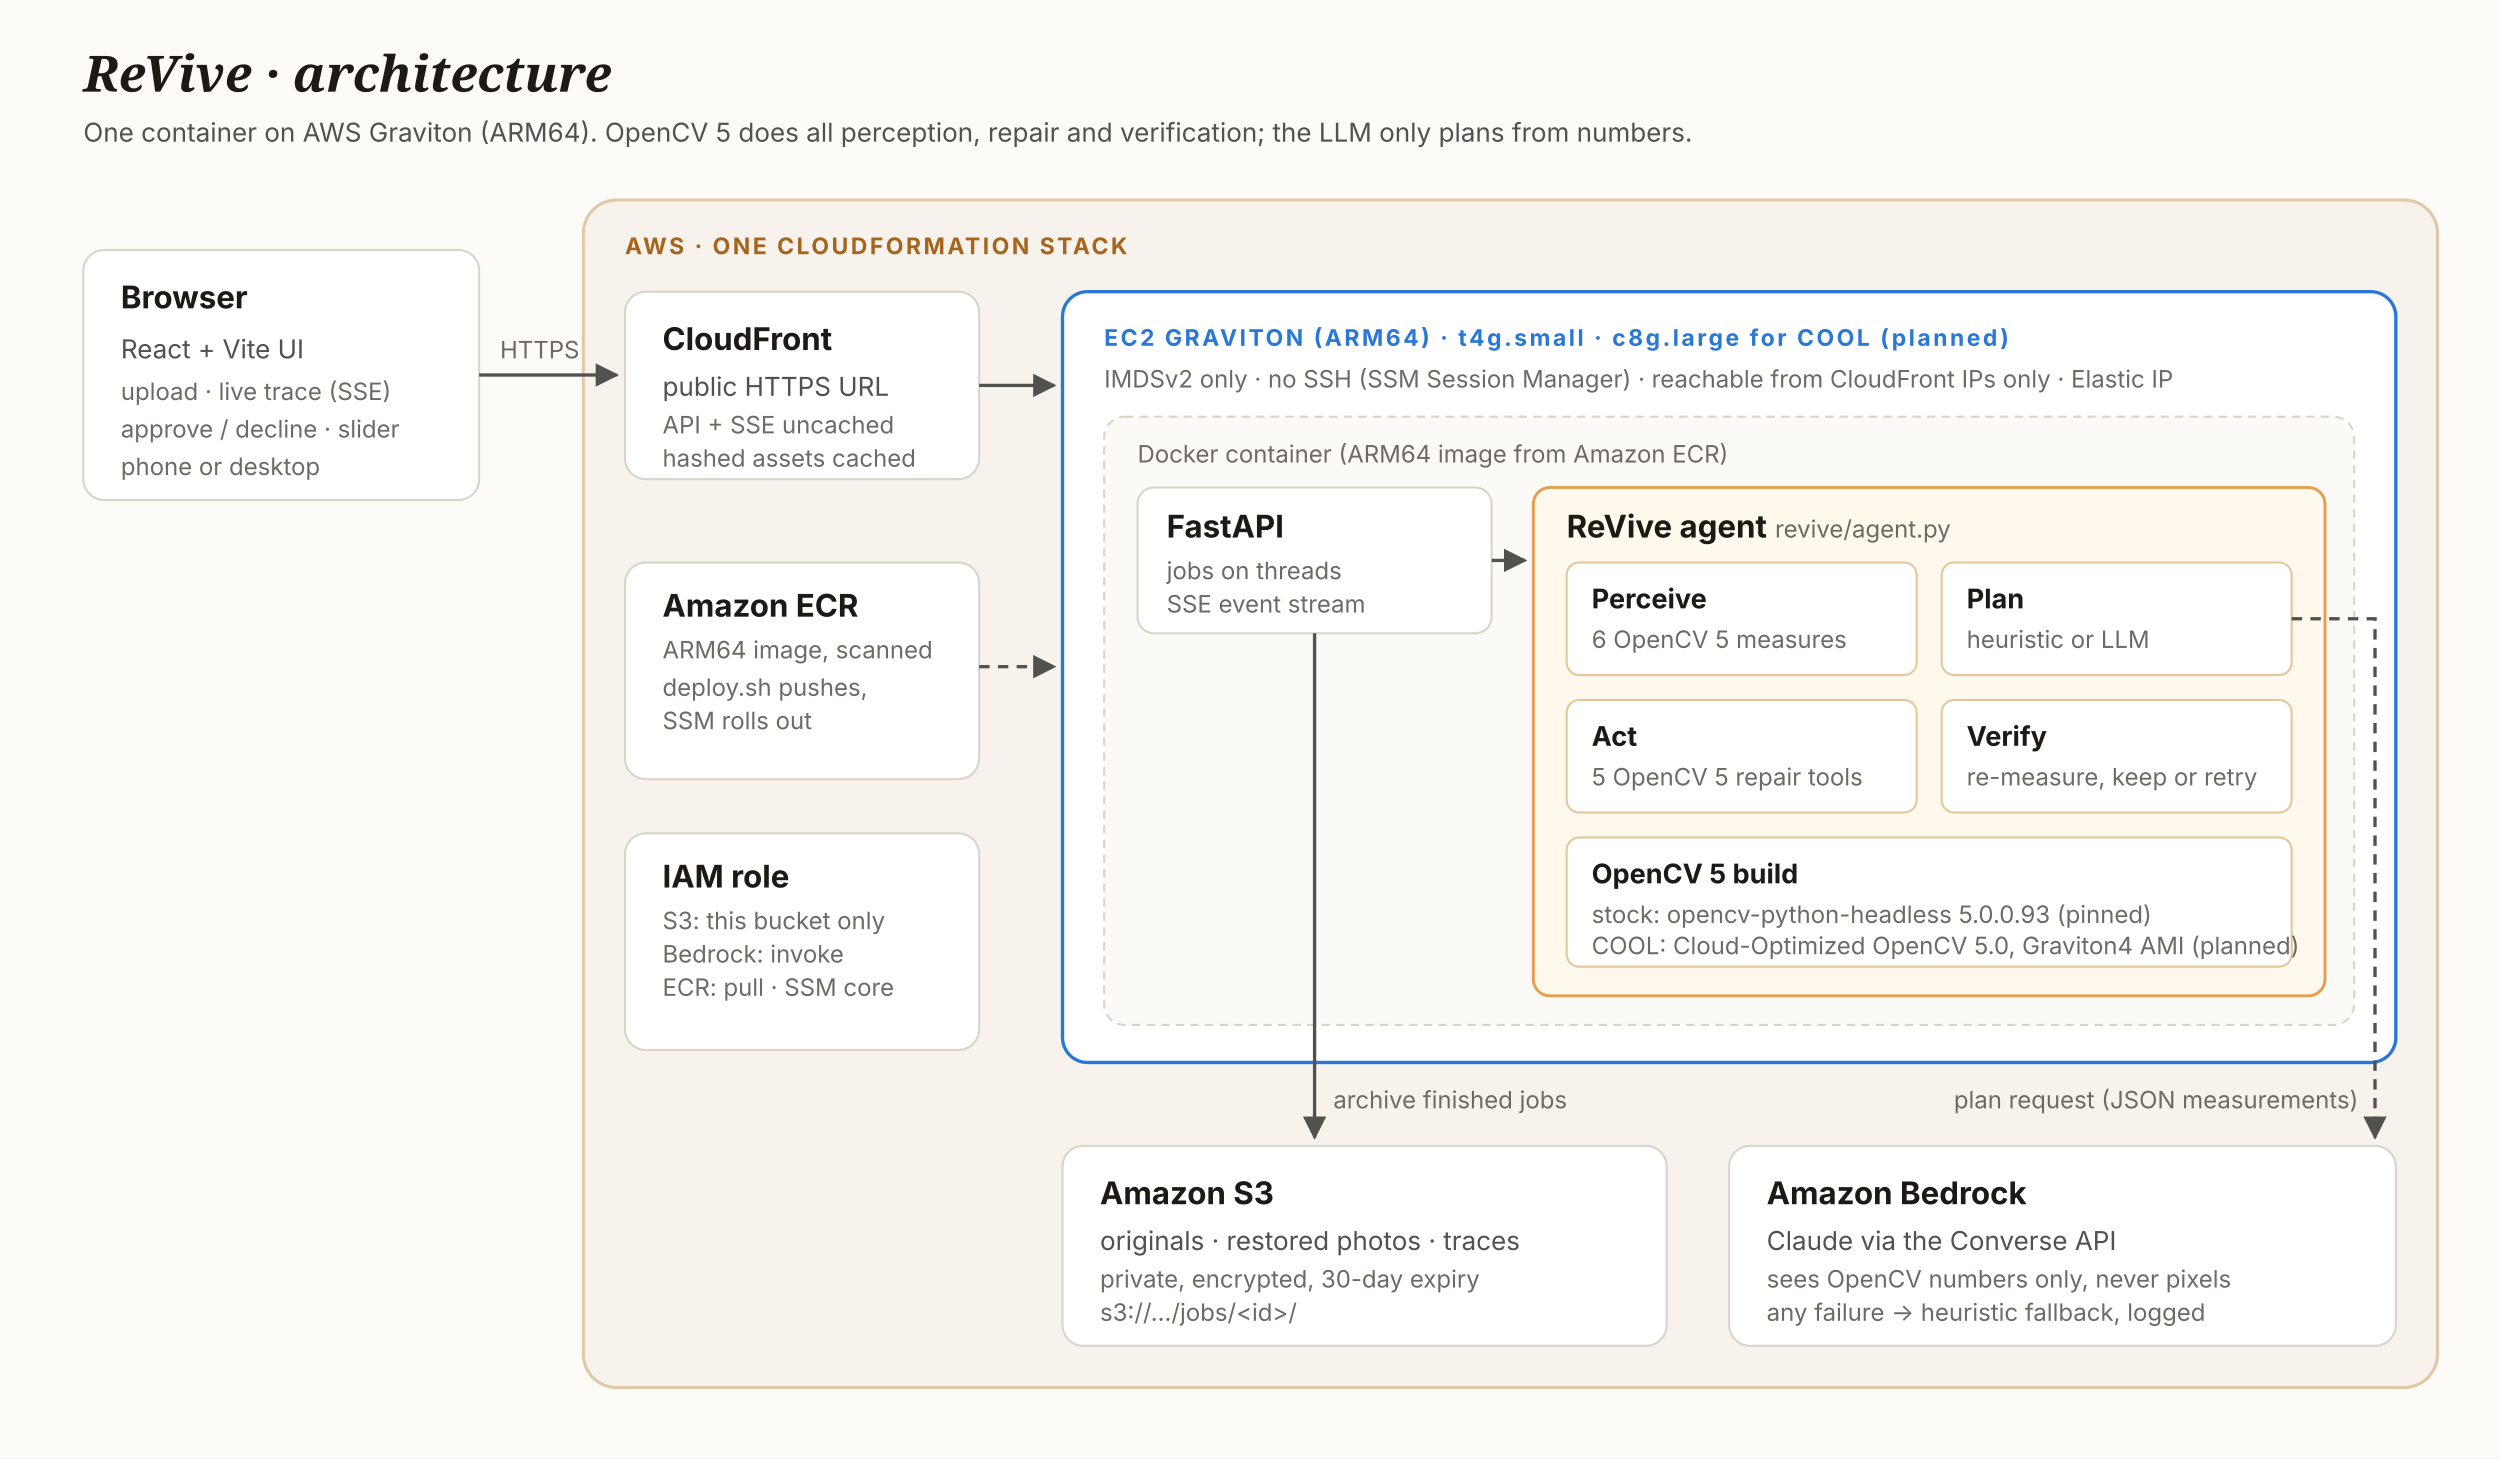
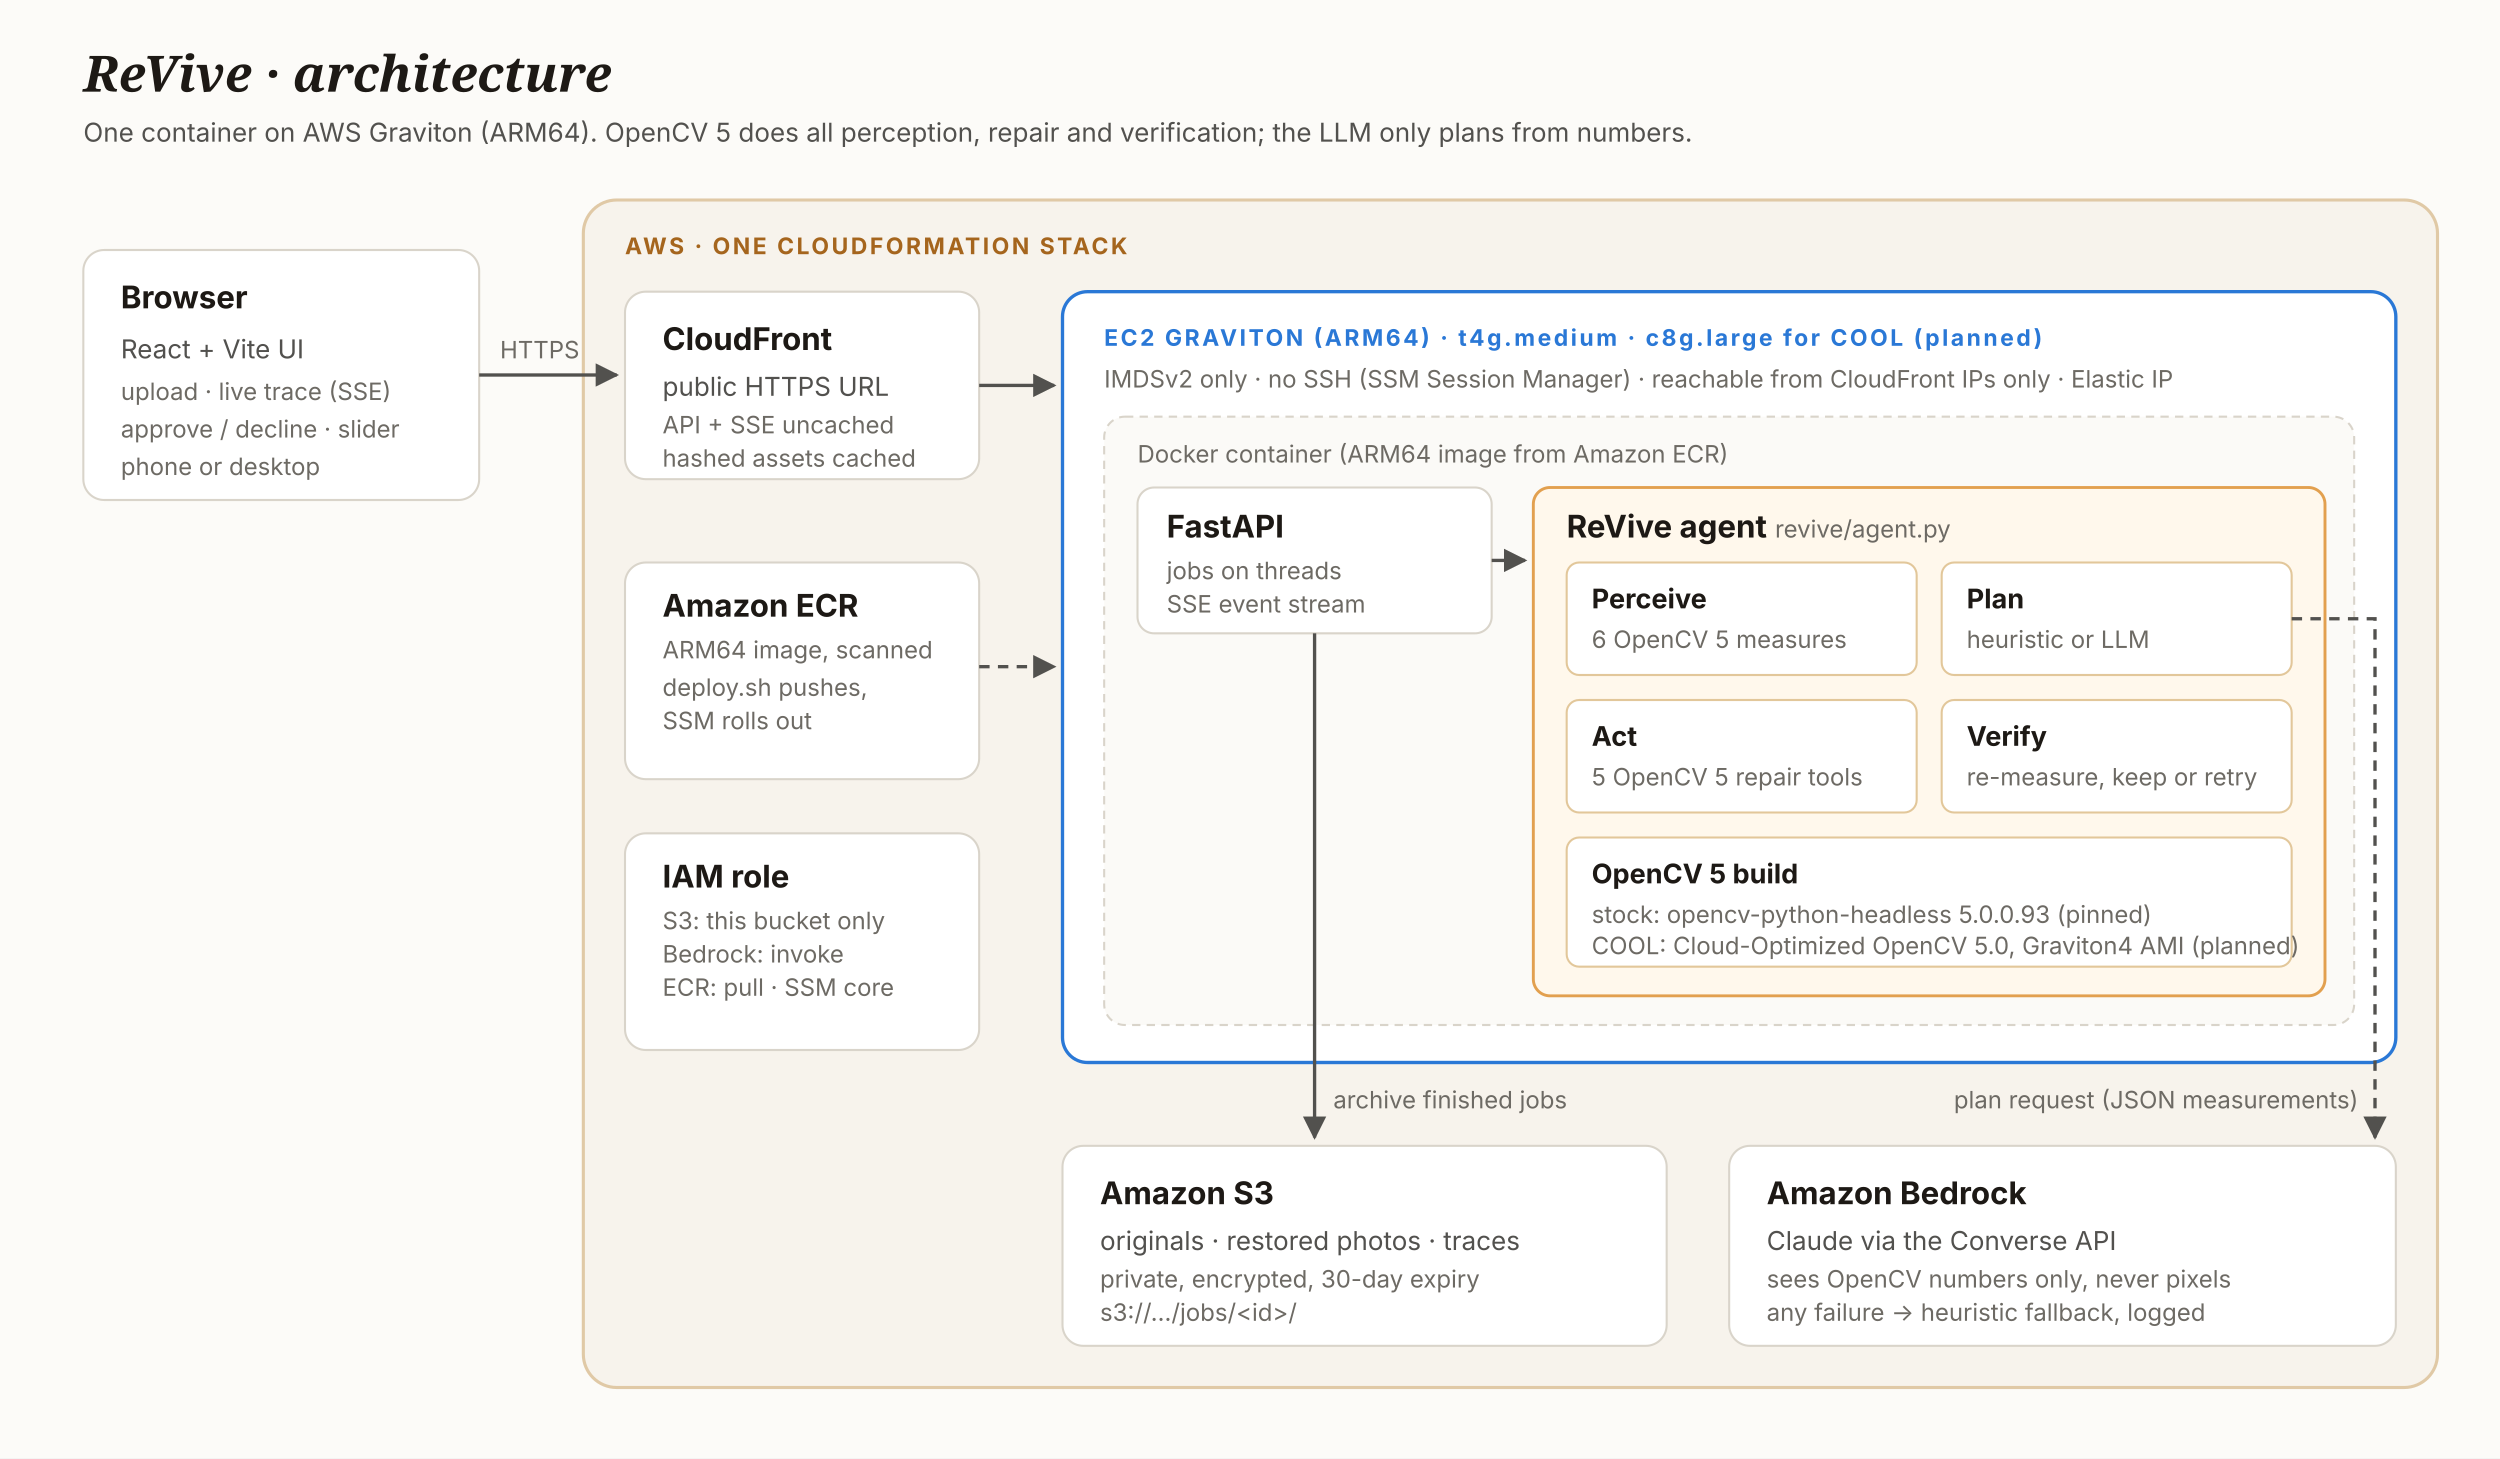
<svg xmlns="http://www.w3.org/2000/svg" viewBox="0 0 1200 700" width="1200" height="700" font-family="Inter, -apple-system, 'Segoe UI', Roboto, Helvetica, Arial, sans-serif">
  <defs>
    <marker id="arrow" viewBox="0 0 10 10" refX="9" refY="5" markerWidth="7" markerHeight="7" orient="auto-start-reverse">
      <path d="M0,0 L10,5 L0,10 z" fill="#52514e" />
    </marker>
    <style>
      .t { font-size: 15px; font-weight: 700; fill: #1d1915; }
      .s { font-size: 12.5px; fill: #52514e; }
      .xs { font-size: 11.5px; fill: #6d6a64; }
      .k { font-size: 11px; font-weight: 700; letter-spacing: 1.2px; fill: #a5651d; }
      .line { stroke: #52514e; stroke-width: 1.6; fill: none; }
      .dash { stroke-dasharray: 5 4; }
    </style>
  </defs>
  <rect width="1200" height="700" fill="#fcfbf8" />
  <text x="40" y="44" font-size="24" font-weight="700" fill="#1d1915" font-family="Georgia, 'Iowan Old Style', serif" font-style="italic">ReVive · architecture</text>
  <text x="40" y="68" class="s">One container on AWS Graviton (ARM64). OpenCV 5 does all perception, repair and verification; the LLM only plans from numbers.</text>
  <rect x="40" y="120" width="190" height="120" rx="10" fill="#fff" stroke="#d9d4ca" />
  <text x="58" y="148" class="t">Browser</text>
  <text x="58" y="172" class="s">React + Vite UI</text>
  <text x="58" y="192" class="xs">upload · live trace (SSE)</text>
  <text x="58" y="210" class="xs">approve / decline · slider</text>
  <text x="58" y="228" class="xs">phone or desktop</text>
  <rect x="280" y="96" width="890" height="570" rx="16" fill="#f7f3ec" stroke="#e0c9a6" stroke-width="1.5" />
  <text x="300" y="122" class="k">AWS · ONE CLOUDFORMATION STACK</text>
  <rect x="300" y="140" width="170" height="90" rx="10" fill="#fff" stroke="#d9d4ca" />
  <text x="318" y="168" class="t">CloudFront</text>
  <text x="318" y="190" class="s">public HTTPS URL</text>
  <text x="318" y="208" class="xs">API + SSE uncached</text>
  <text x="318" y="224" class="xs">hashed assets cached</text>
  <path class="line" d="M230 180 H296" marker-end="url(#arrow)" />
  <text x="240" y="172" class="xs">HTTPS</text>
  <rect x="510" y="140" width="640" height="370" rx="12" fill="#fff" stroke="#2a78d6" stroke-width="1.6" />
-   <text x="530" y="166" class="k" fill="#2a78d6" style="fill:#2a78d6">EC2 GRAVITON (ARM64) · t4g.small · c8g.large for COOL (planned)</text>
+   <text x="530" y="166" class="k" fill="#2a78d6" style="fill:#2a78d6">EC2 GRAVITON (ARM64) · t4g.medium · c8g.large for COOL (planned)</text>
  <text x="530" y="186" class="xs">IMDSv2 only · no SSH (SSM Session Manager) · reachable from CloudFront IPs only · Elastic IP</text>
  <path class="line" d="M470 185 H506" marker-end="url(#arrow)" />
  <rect x="530" y="200" width="600" height="292" rx="10" fill="#fbfaf7" stroke="#d9d4ca" stroke-dasharray="4 3" />
  <text x="546" y="222" class="xs">Docker container (ARM64 image from Amazon ECR)</text>
  <rect x="546" y="234" width="170" height="70" rx="8" fill="#fff" stroke="#d9d4ca" />
  <text x="560" y="258" class="t">FastAPI</text>
  <text x="560" y="278" class="xs">jobs on threads</text>
  <text x="560" y="294" class="xs">SSE event stream</text>
  <rect x="736" y="234" width="380" height="244" rx="8" fill="#fff8ec" stroke="#e2a04f" stroke-width="1.4" />
  <text x="752" y="258" class="t">ReVive agent</text>
  <text x="852" y="258" class="xs">revive/agent.py</text>
  <rect x="752" y="270" width="168" height="54" rx="6" fill="#fff" stroke="#e2c79a" />
  <text x="764" y="292" font-size="13" font-weight="700" fill="#1d1915">Perceive</text>
  <text x="764" y="311" class="xs">6 OpenCV 5 measures</text>
  <rect x="932" y="270" width="168" height="54" rx="6" fill="#fff" stroke="#e2c79a" />
  <text x="944" y="292" font-size="13" font-weight="700" fill="#1d1915">Plan</text>
  <text x="944" y="311" class="xs">heuristic or LLM</text>
  <rect x="752" y="336" width="168" height="54" rx="6" fill="#fff" stroke="#e2c79a" />
  <text x="764" y="358" font-size="13" font-weight="700" fill="#1d1915">Act</text>
  <text x="764" y="377" class="xs">5 OpenCV 5 repair tools</text>
  <rect x="932" y="336" width="168" height="54" rx="6" fill="#fff" stroke="#e2c79a" />
  <text x="944" y="358" font-size="13" font-weight="700" fill="#1d1915">Verify</text>
  <text x="944" y="377" class="xs">re-measure, keep or retry</text>
  <rect x="752" y="402" width="348" height="62" rx="6" fill="#fff" stroke="#e2c79a" />
  <text x="764" y="424" font-size="13" font-weight="700" fill="#1d1915">OpenCV 5 build</text>
  <text x="764" y="443" class="xs">stock: opencv-python-headless 5.0.0.93 (pinned)</text>
  <text x="764" y="458" class="xs">COOL: Cloud-Optimized OpenCV 5.0, Graviton4 AMI (planned)</text>
  <path class="line" d="M716 269 H732" marker-end="url(#arrow)" />
  <rect x="830" y="550" width="320" height="96" rx="10" fill="#fff" stroke="#d9d4ca" />
  <text x="848" y="578" class="t">Amazon Bedrock</text>
  <text x="848" y="600" class="s">Claude via the Converse API</text>
  <text x="848" y="618" class="xs">sees OpenCV numbers only, never pixels</text>
  <text x="848" y="634" class="xs">any failure → heuristic fallback, logged</text>
  <path class="line dash" d="M1100 297 H1140 V546" marker-end="url(#arrow)" />
  <text x="1132" y="532" class="xs" text-anchor="end">plan request (JSON measurements)</text>
  <rect x="510" y="550" width="290" height="96" rx="10" fill="#fff" stroke="#d9d4ca" />
  <text x="528" y="578" class="t">Amazon S3</text>
  <text x="528" y="600" class="s">originals · restored photos · traces</text>
  <text x="528" y="618" class="xs">private, encrypted, 30-day expiry</text>
  <text x="528" y="634" class="xs">s3://…/jobs/&lt;id&gt;/</text>
  <path class="line" d="M631 304 V546" marker-end="url(#arrow)" />
  <text x="640" y="532" class="xs">archive finished jobs</text>
  <rect x="300" y="270" width="170" height="104" rx="10" fill="#fff" stroke="#d9d4ca" />
  <text x="318" y="296" class="t">Amazon ECR</text>
  <text x="318" y="316" class="xs">ARM64 image, scanned</text>
  <text x="318" y="334" class="xs">deploy.sh pushes,</text>
  <text x="318" y="350" class="xs">SSM rolls out</text>
  <path class="line dash" d="M470 320 H506" marker-end="url(#arrow)" />
  <rect x="300" y="400" width="170" height="104" rx="10" fill="#fff" stroke="#d9d4ca" />
  <text x="318" y="426" class="t">IAM role</text>
  <text x="318" y="446" class="xs">S3: this bucket only</text>
  <text x="318" y="462" class="xs">Bedrock: invoke</text>
  <text x="318" y="478" class="xs">ECR: pull · SSM core</text>
</svg>
